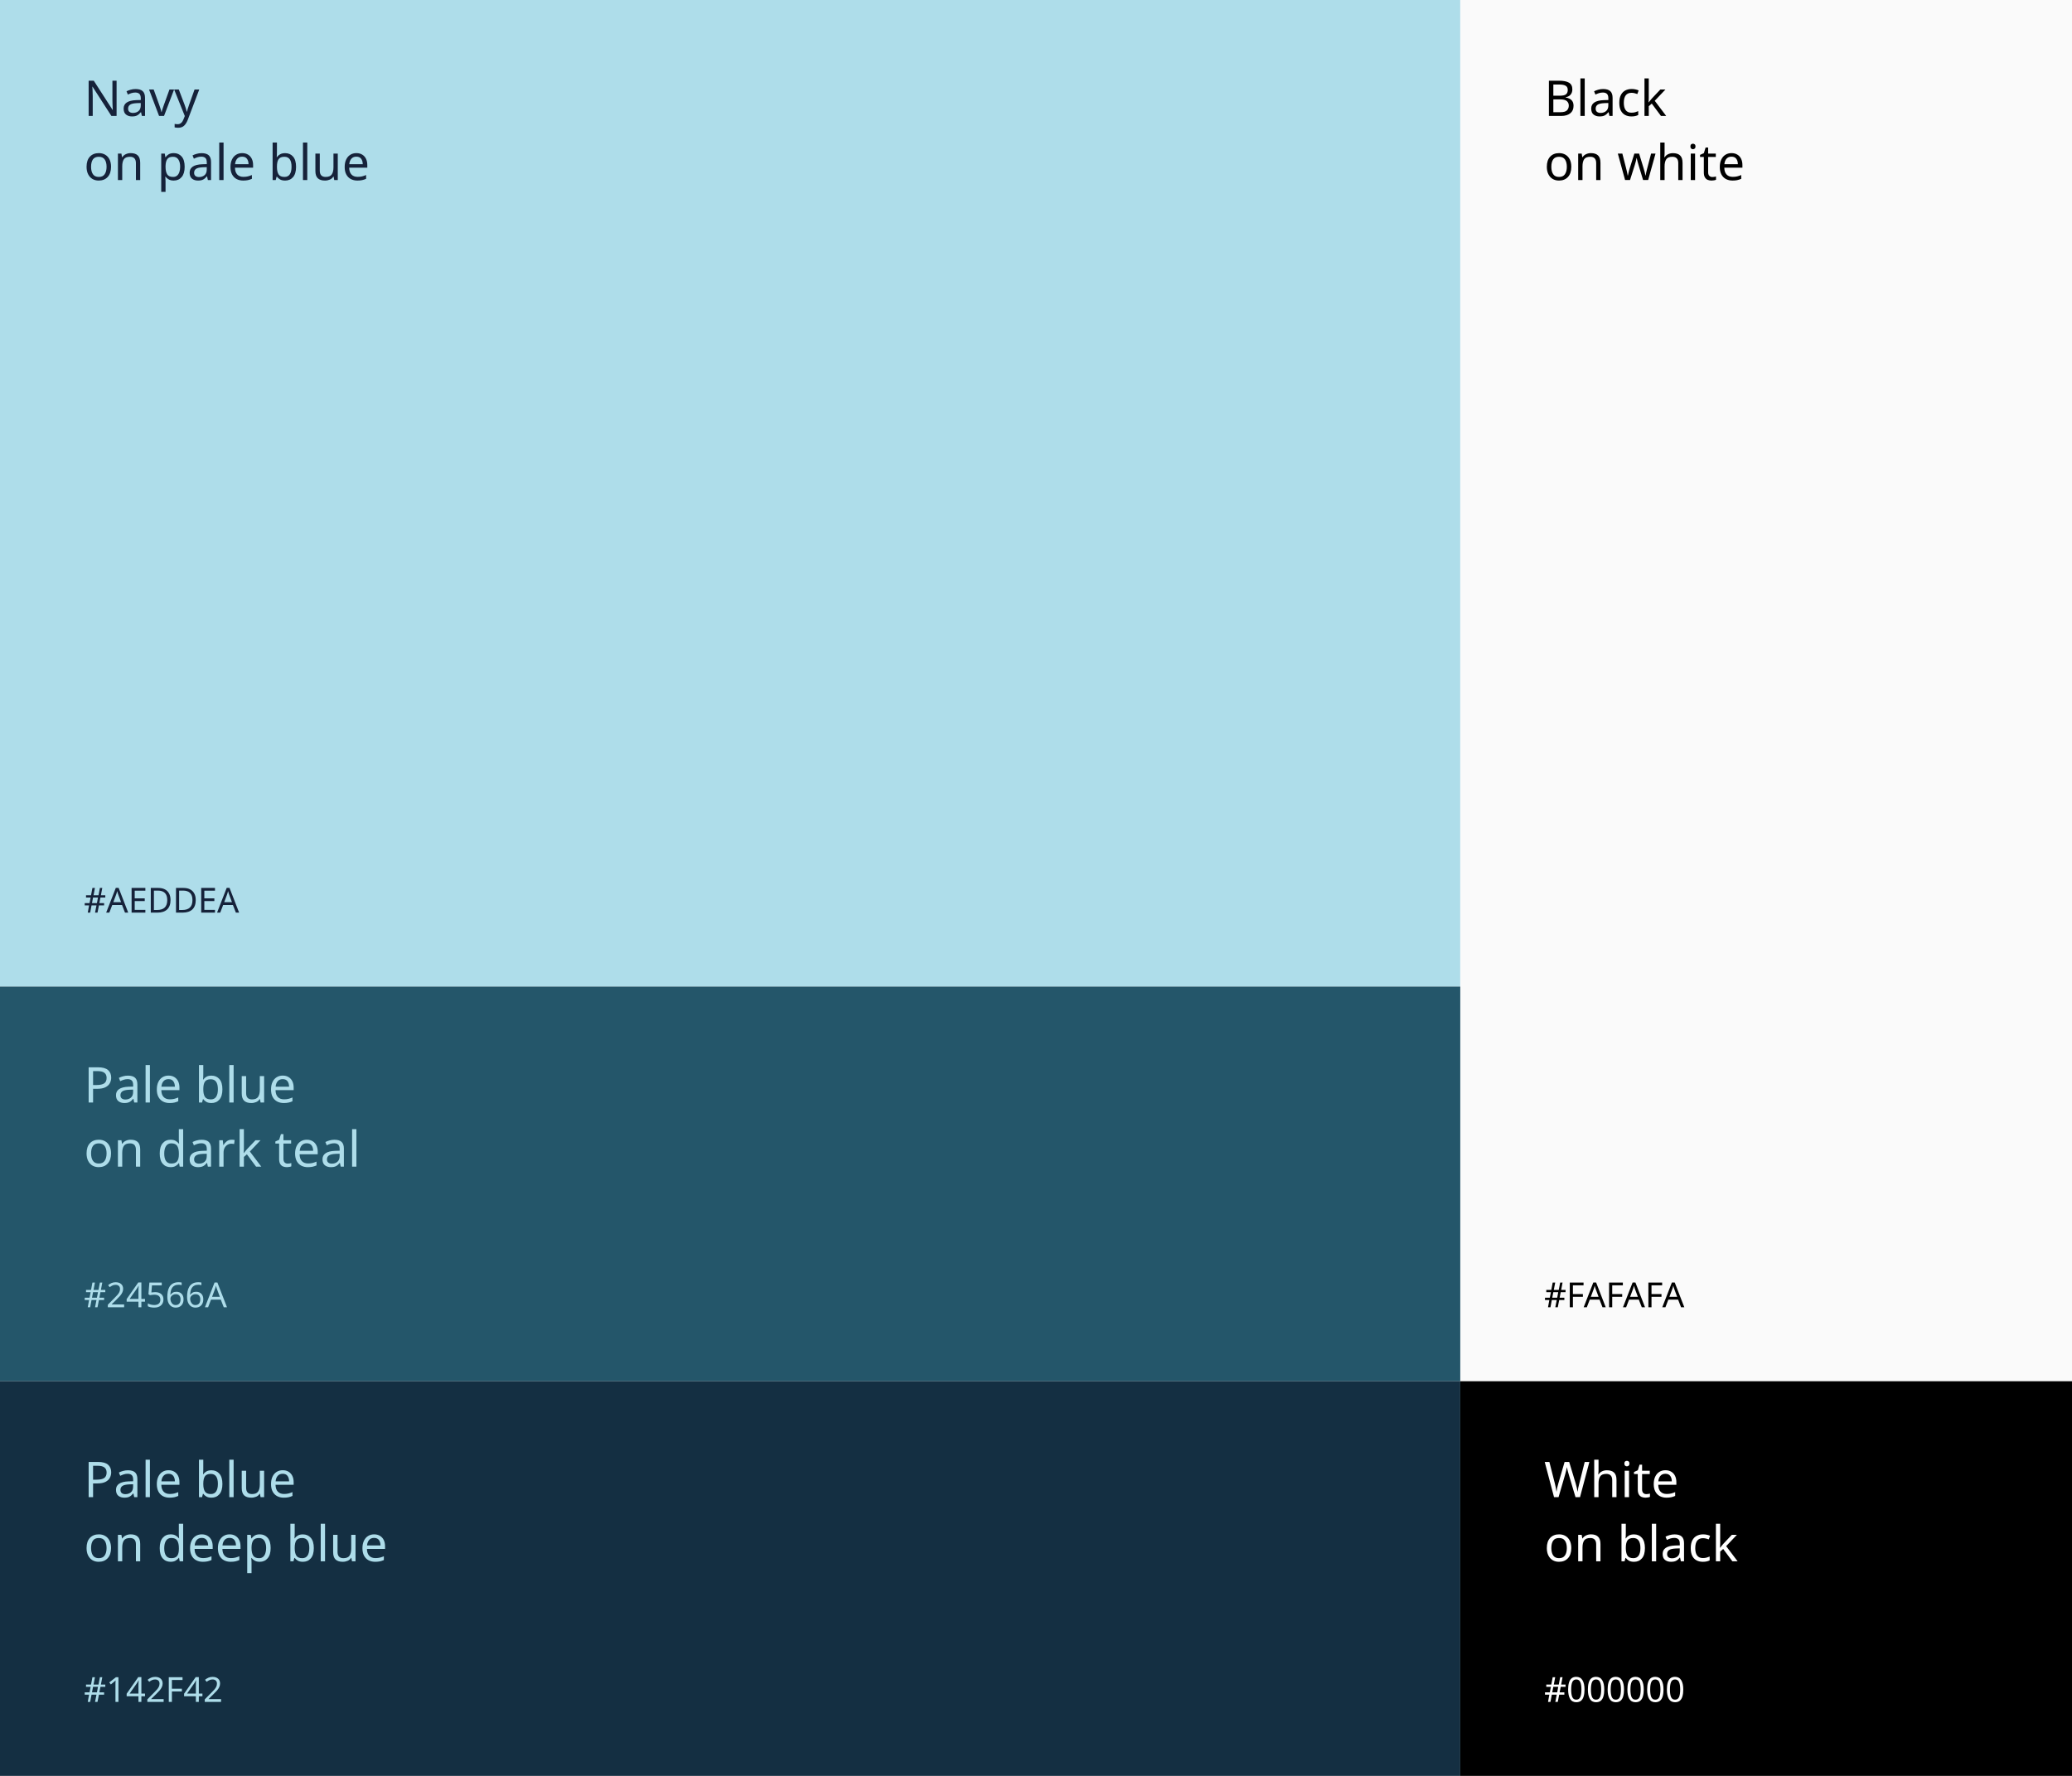
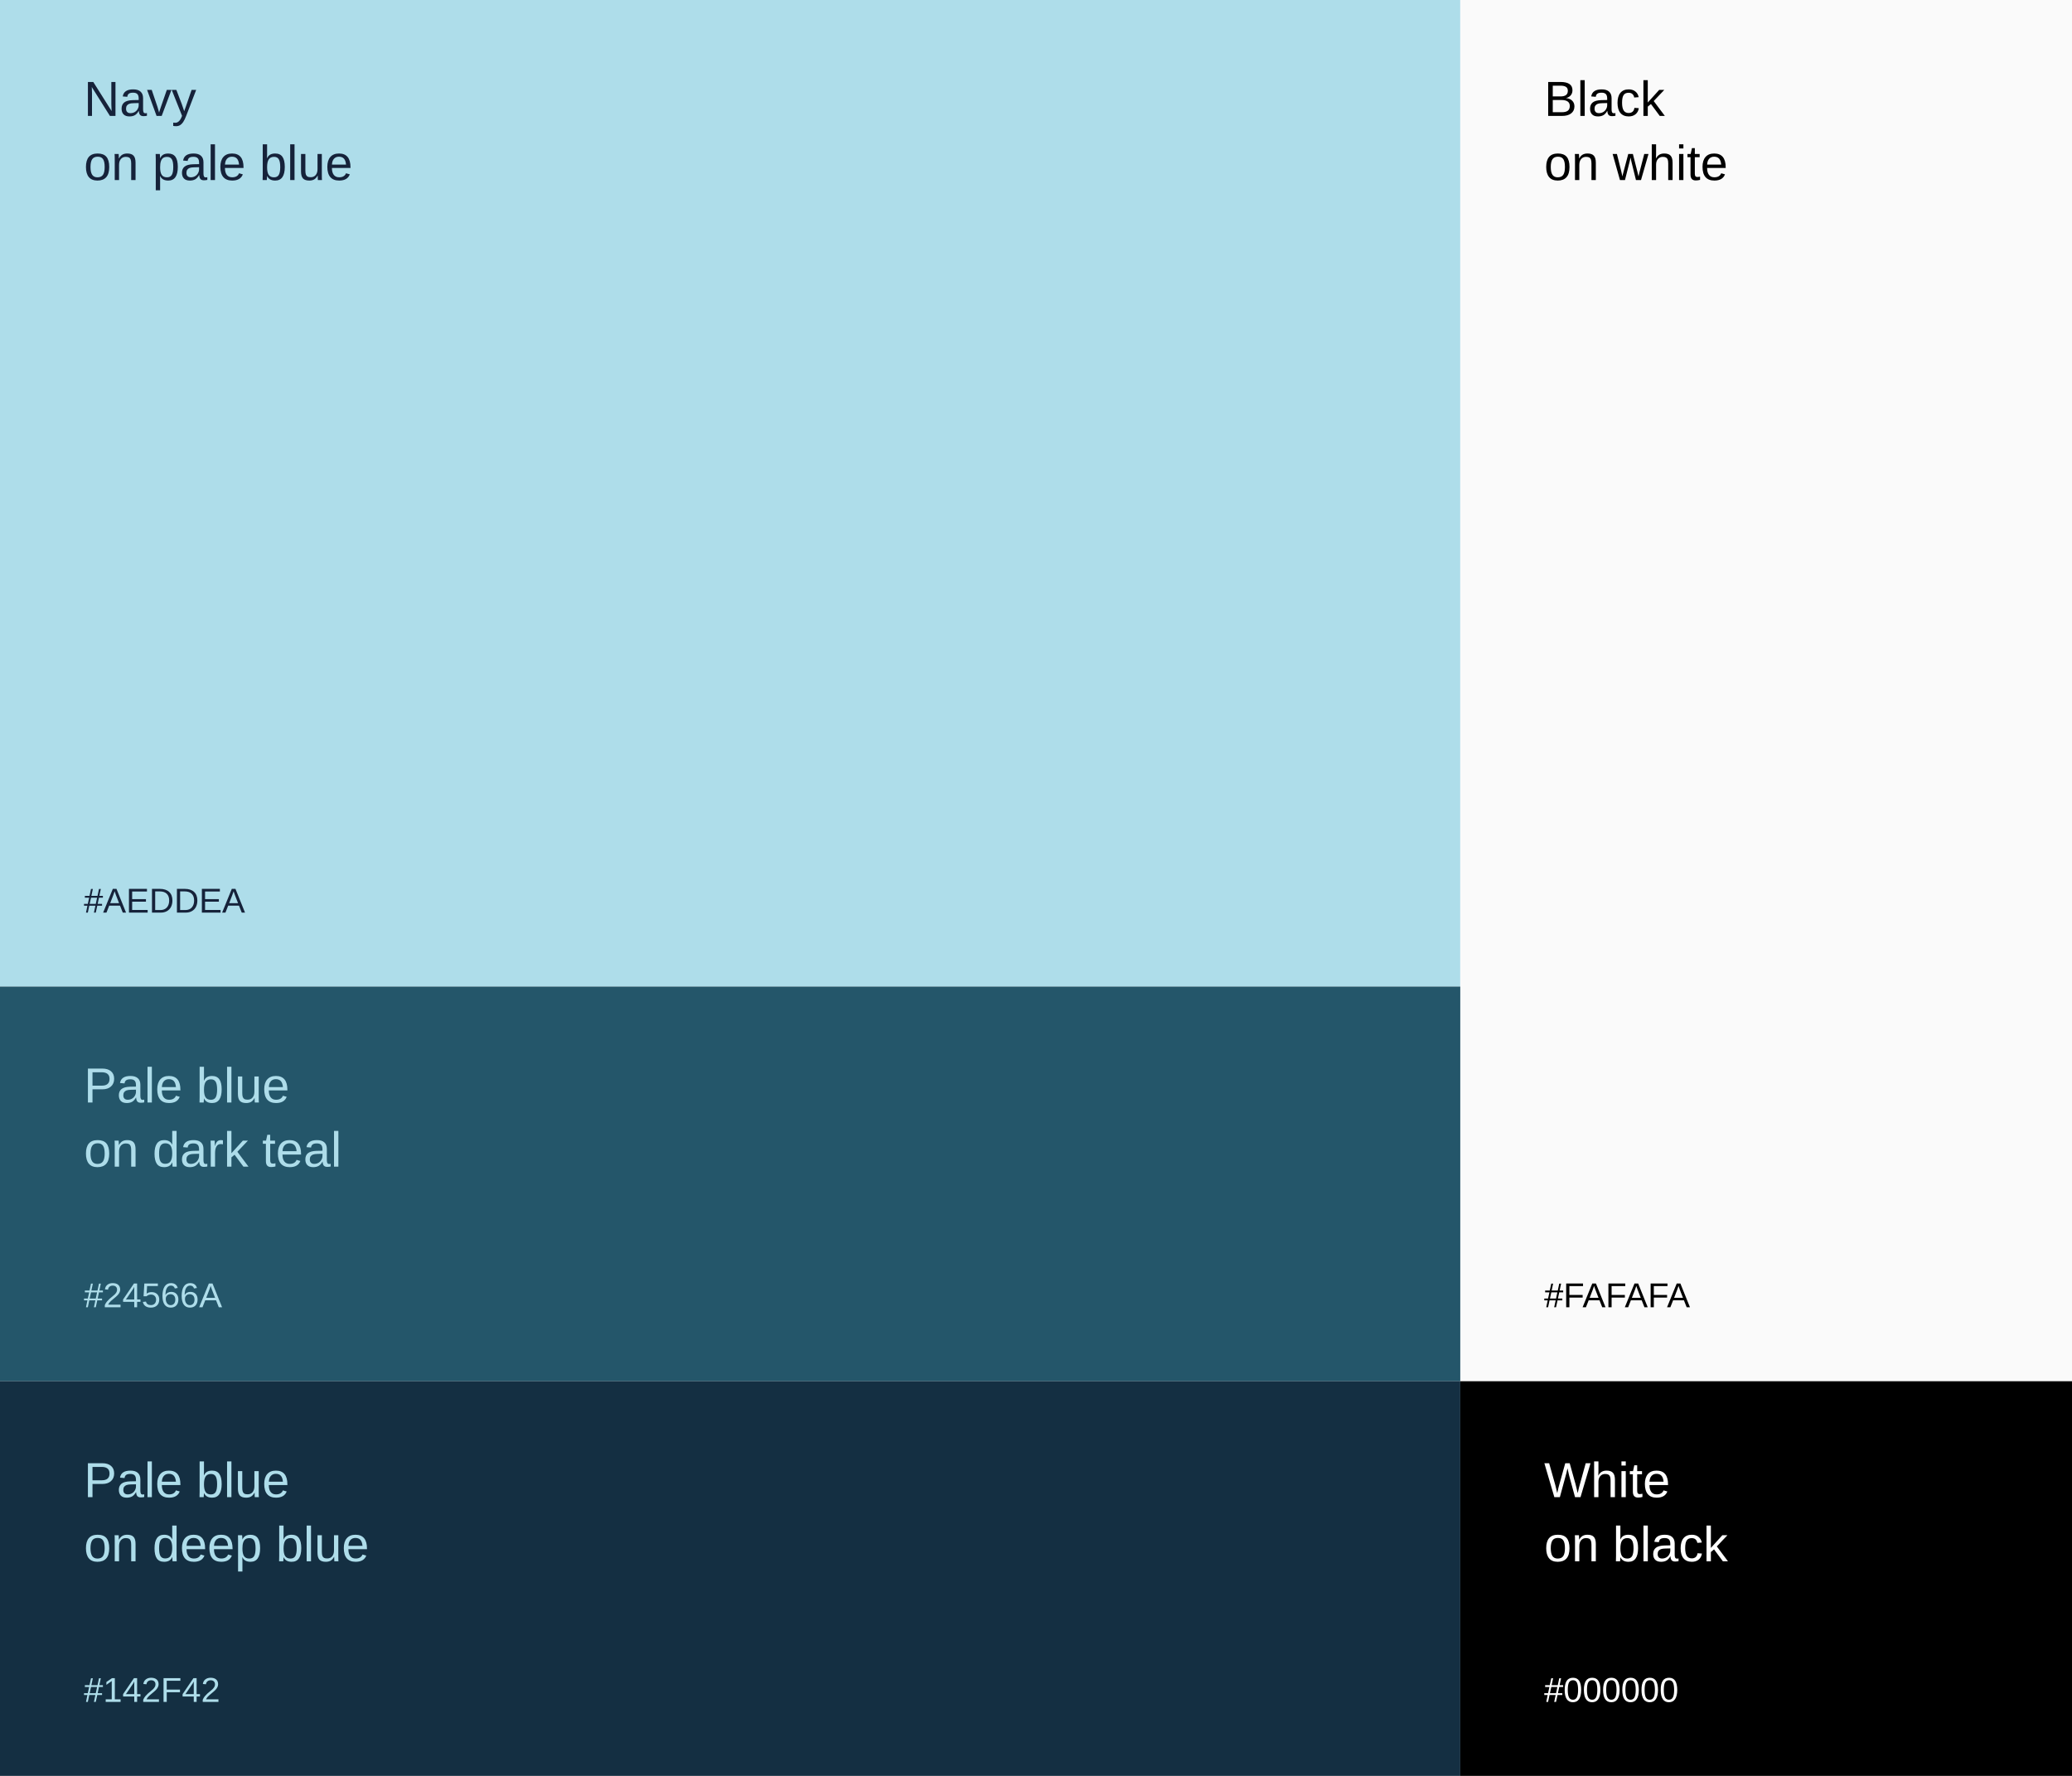
<svg xmlns="http://www.w3.org/2000/svg" viewBox="0 0 840 720" role="img" aria-labelledby="title desc">
-   <g transform="translate(0 0)" font-family="Segoe UI, system-ui, sans-serif" fill="#16223A">
+   <g transform="translate(0 0)" font-family="Helvetica Neue, Arial, system-ui, sans-serif" fill="#16223A">
    <rect width="592" height="400" fill="#AEDDEA" />
    <text x="34" y="47" font-size="20">Navy</text>
    <text x="34" y="73" font-size="20">on pale blue</text>
    <text x="34" y="370" font-size="14">#AEDDEA</text>
  </g>
-   <g transform="translate(592 0)" font-family="Segoe UI, system-ui, sans-serif" fill="#000000">
+   <g transform="translate(592 0)" font-family="Helvetica Neue, Arial, system-ui, sans-serif" fill="#000000">
    <rect width="248" height="560" fill="#FAFAFA" />
    <text x="34" y="47" font-size="20">Black</text>
    <text x="34" y="73" font-size="20">on white</text>
    <text x="34" y="530" font-size="14">#FAFAFA</text>
  </g>
-   <g transform="translate(0 400)" font-family="Segoe UI, system-ui, sans-serif" fill="#AEDDEA">
+   <g transform="translate(0 400)" font-family="Helvetica Neue, Arial, system-ui, sans-serif" fill="#AEDDEA">
    <rect width="592" height="160" fill="#24566A" />
    <text x="34" y="47" font-size="20">Pale blue</text>
    <text x="34" y="73" font-size="20">on dark teal</text>
    <text x="34" y="130" font-size="14">#24566A</text>
  </g>
-   <g transform="translate(0 560)" font-family="Segoe UI, system-ui, sans-serif" fill="#AEDDEA">
+   <g transform="translate(0 560)" font-family="Helvetica Neue, Arial, system-ui, sans-serif" fill="#AEDDEA">
    <rect width="592" height="160" fill="#142F42" />
    <text x="34" y="47" font-size="20">Pale blue</text>
    <text x="34" y="73" font-size="20">on deep blue</text>
    <text x="34" y="130" font-size="14">#142F42</text>
  </g>
-   <g transform="translate(592 560)" font-family="Segoe UI, system-ui, sans-serif" fill="#FFFFFF">
+   <g transform="translate(592 560)" font-family="Helvetica Neue, Arial, system-ui, sans-serif" fill="#FFFFFF">
    <rect width="248" height="160" fill="#000000" />
    <text x="34" y="47" font-size="20">White</text>
    <text x="34" y="73" font-size="20">on black</text>
    <text x="34" y="130" font-size="14">#000000</text>
  </g>
</svg>
